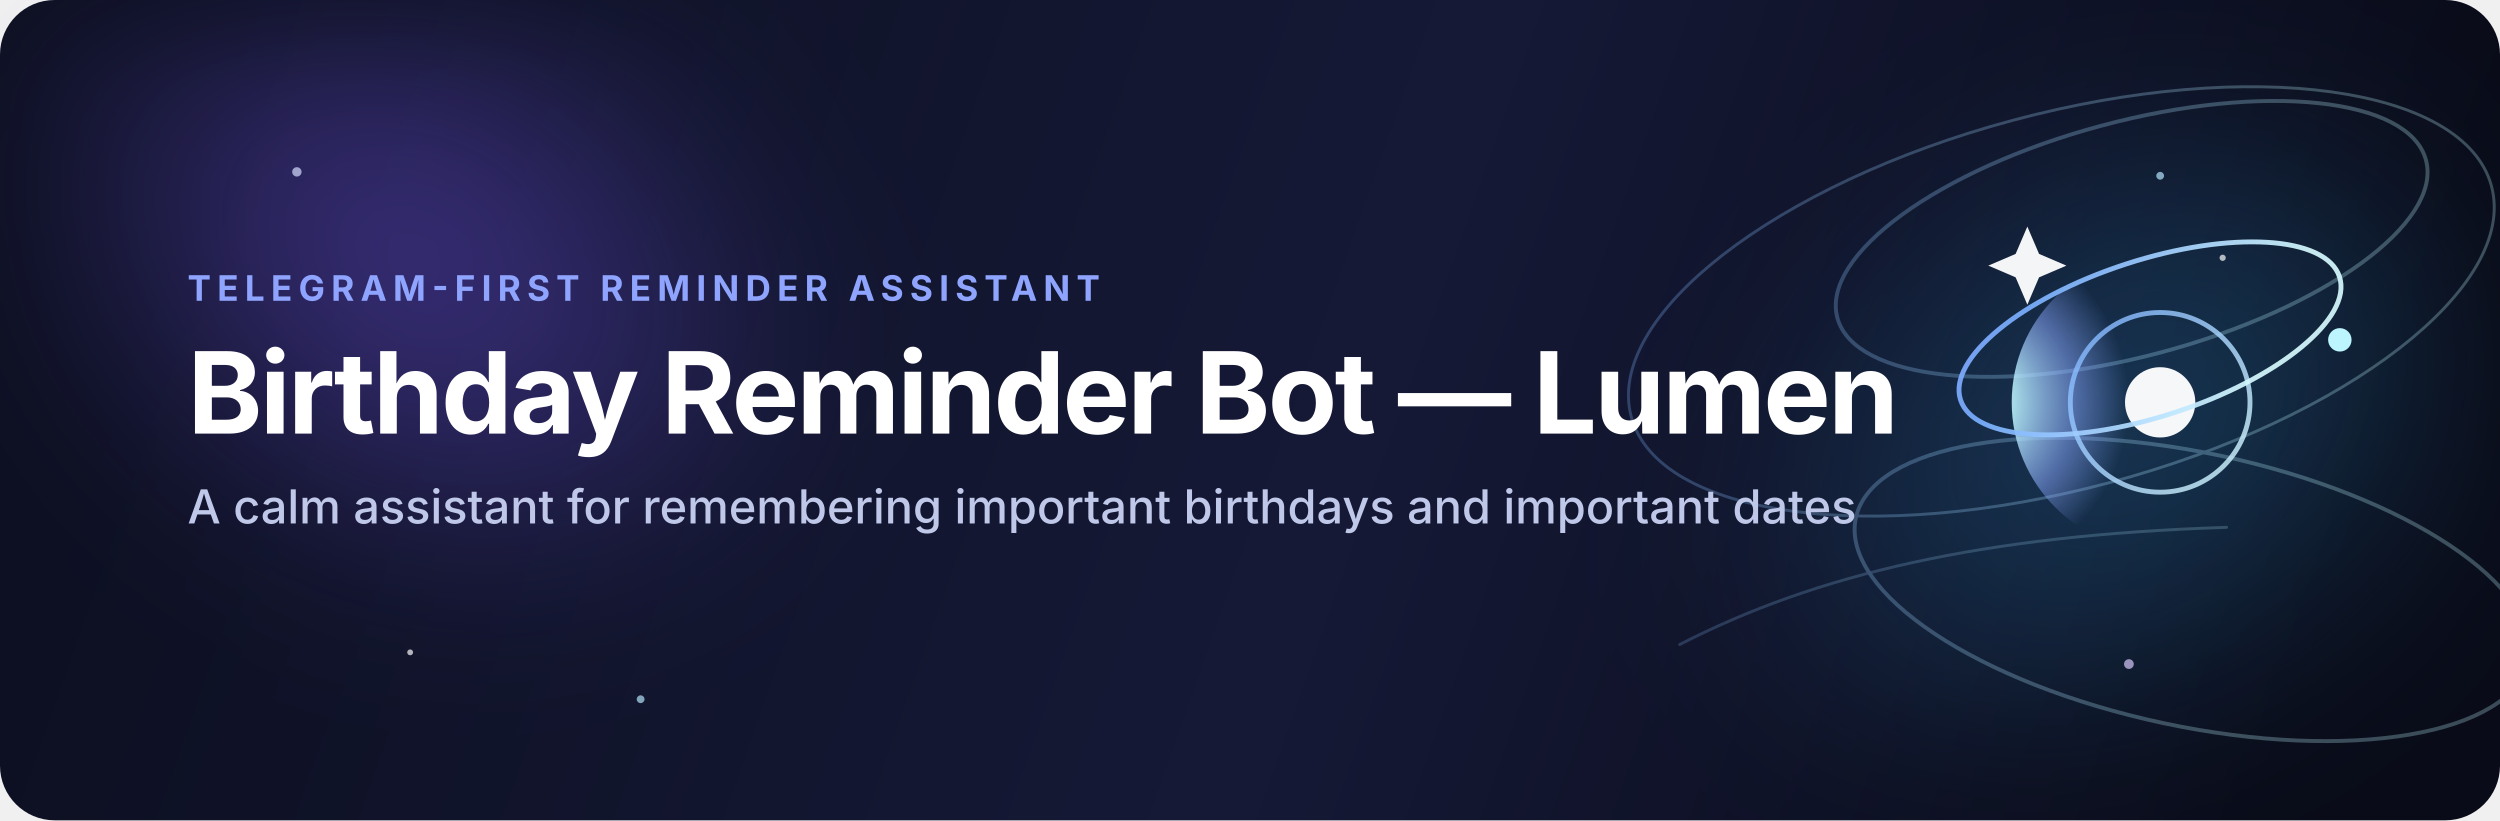
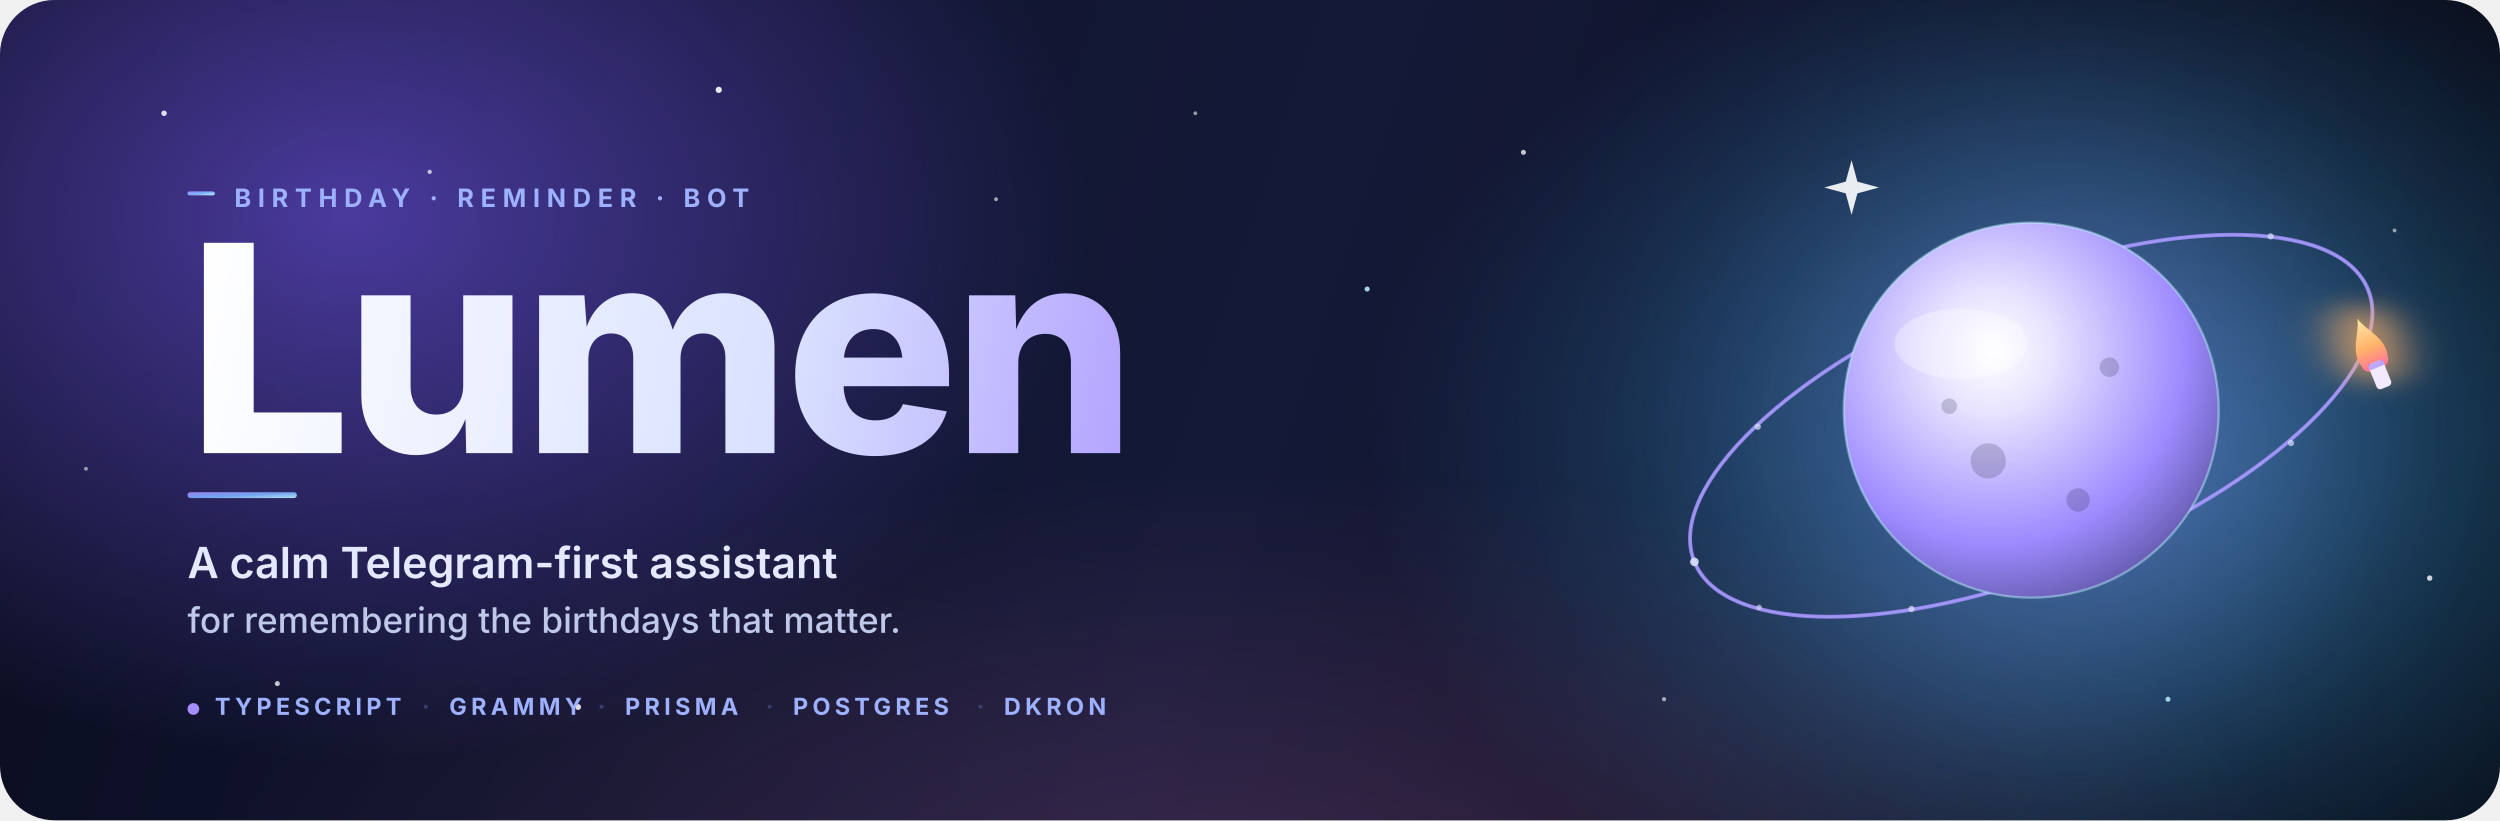
- <svg xmlns="http://www.w3.org/2000/svg" width="1280" height="420" viewBox="0 0 1280 420" fill="none" role="img" aria-labelledby="title desc">
+ <svg xmlns="http://www.w3.org/2000/svg" width="1280" height="420" viewBox="0 0 1280 420" role="img" aria-labelledby="title desc">
  <defs>
-     <linearGradient id="bg" x1="112" y1="20" x2="1168" y2="392" gradientUnits="userSpaceOnUse">
-       <stop offset="0" stop-color="#0D1022" />
-       <stop offset="0.55" stop-color="#151936" />
-       <stop offset="1" stop-color="#090B18" />
+     <linearGradient id="bg" x1="0" y1="0" x2="1280" y2="420" gradientUnits="userSpaceOnUse">
+       <stop offset="0" stop-color="#0A0D1F" />
+       <stop offset="0.5" stop-color="#141938" />
+       <stop offset="1" stop-color="#070912" />
    </linearGradient>
-     <radialGradient id="glowLeft" cx="0" cy="0" r="1" gradientUnits="userSpaceOnUse" gradientTransform="translate(212 132) rotate(32) scale(240 170)">
-       <stop stop-color="#7C5CFF" stop-opacity="0.44" />
+     <radialGradient id="auraLeft" cx="0" cy="0" r="1" gradientUnits="userSpaceOnUse" gradientTransform="translate(180 110) scale(380 280)">
+       <stop stop-color="#7C5CFF" stop-opacity="0.55" />
      <stop offset="1" stop-color="#7C5CFF" stop-opacity="0" />
    </radialGradient>
-     <radialGradient id="glowRight" cx="0" cy="0" r="1" gradientUnits="userSpaceOnUse" gradientTransform="translate(1092 214) rotate(145) scale(250 170)">
-       <stop stop-color="#3AB8FF" stop-opacity="0.28" />
+     <radialGradient id="auraRight" cx="0" cy="0" r="1" gradientUnits="userSpaceOnUse" gradientTransform="translate(1080 230) scale(380 280)">
+       <stop stop-color="#3AB8FF" stop-opacity="0.42" />
      <stop offset="1" stop-color="#3AB8FF" stop-opacity="0" />
    </radialGradient>
-     <linearGradient id="accent" x1="304" y1="76" x2="1148" y2="340" gradientUnits="userSpaceOnUse">
+     <radialGradient id="auraBottom" cx="0" cy="0" r="1" gradientUnits="userSpaceOnUse" gradientTransform="translate(640 460) scale(540 220)">
+       <stop stop-color="#FF7AB6" stop-opacity="0.16" />
+       <stop offset="1" stop-color="#FF7AB6" stop-opacity="0" />
+     </radialGradient>
+     <linearGradient id="accent" x1="0" y1="0" x2="1" y2="1">
      <stop stop-color="#A58CFF" />
-       <stop offset="0.55" stop-color="#79AFFF" />
+       <stop offset="0.5" stop-color="#79AFFF" />
      <stop offset="1" stop-color="#BDF5FF" />
    </linearGradient>
-     <linearGradient id="iconStroke" x1="898" y1="118" x2="1102" y2="298" gradientUnits="userSpaceOnUse">
-       <stop stop-color="#A58CFF" />
-       <stop offset="0.55" stop-color="#79AFFF" />
-       <stop offset="1" stop-color="#D6FAFF" />
+     <linearGradient id="wordmark" x1="96" y1="170" x2="640" y2="270" gradientUnits="userSpaceOnUse">
+       <stop stop-color="#FFFFFF" />
+       <stop offset="0.55" stop-color="#D9E1FF" />
+       <stop offset="1" stop-color="#A58CFF" />
    </linearGradient>
-     <radialGradient id="iconCore" cx="0" cy="0" r="1" gradientUnits="userSpaceOnUse" gradientTransform="translate(1000 206) rotate(90) scale(90)">
-       <stop stop-color="#FFFFFF" stop-opacity="0.98" />
-       <stop offset="0.35" stop-color="#BDF5FF" stop-opacity="0.95" />
-       <stop offset="0.7" stop-color="#8AA8FF" stop-opacity="0.55" />
-       <stop offset="1" stop-color="#8AA8FF" stop-opacity="0" />
+     <radialGradient id="planetCore" cx="0" cy="0" r="1" gradientUnits="userSpaceOnUse" gradientTransform="translate(1020 180) rotate(35) scale(180 180)">
+       <stop offset="0" stop-color="#FFFFFF" />
+       <stop offset="0.18" stop-color="#E6E2FF" />
+       <stop offset="0.55" stop-color="#9D8AFF" />
+       <stop offset="1" stop-color="#1E2148" />
    </radialGradient>
-     <filter id="blurGlow" x="0" y="0" width="1280" height="420" filterUnits="userSpaceOnUse" color-interpolation-filters="sRGB">
-       <feGaussianBlur stdDeviation="44" />
+     <radialGradient id="planetGlow" cx="0" cy="0" r="1" gradientUnits="userSpaceOnUse" gradientTransform="translate(1060 220) scale(240 240)">
+       <stop offset="0" stop-color="#A58CFF" stop-opacity="0.55" />
+       <stop offset="0.55" stop-color="#79AFFF" stop-opacity="0.18" />
+       <stop offset="1" stop-color="#79AFFF" stop-opacity="0" />
+     </radialGradient>
+     <linearGradient id="ring" x1="900" y1="120" x2="1240" y2="320" gradientUnits="userSpaceOnUse">
+       <stop stop-color="#A58CFF" stop-opacity="0.95" />
+       <stop offset="0.55" stop-color="#79AFFF" stop-opacity="0.7" />
+       <stop offset="1" stop-color="#BDF5FF" stop-opacity="0.2" />
+     </linearGradient>
+     <linearGradient id="flame" x1="0" y1="0" x2="0" y2="1">
+       <stop stop-color="#FFE9A8" />
+       <stop offset="0.55" stop-color="#FFB36A" />
+       <stop offset="1" stop-color="#FF6E9A" />
+     </linearGradient>
+     <filter id="softGlow" x="-30%" y="-30%" width="160%" height="160%" color-interpolation-filters="sRGB">
+       <feGaussianBlur stdDeviation="10" />
+     </filter>
+     <filter id="haloGlow" x="-50%" y="-50%" width="200%" height="200%" color-interpolation-filters="sRGB">
+       <feGaussianBlur stdDeviation="48" />
    </filter>
  </defs>
  <rect width="1280" height="420" rx="28" fill="url(#bg)" />
-   <ellipse cx="212" cy="132" rx="240" ry="170" fill="url(#glowLeft)" filter="url(#blurGlow)" />
-   <ellipse cx="1040" cy="214" rx="250" ry="170" fill="url(#glowRight)" filter="url(#blurGlow)" />
-   <g opacity="0.68">
-     <circle cx="152" cy="88" r="2.4" fill="#D7DFFF" />
-     <circle cx="1106" cy="90" r="2" fill="#B8E8FF" />
-     <circle cx="1138" cy="132" r="1.6" fill="#FFFFFF" />
-     <circle cx="210" cy="334" r="1.5" fill="#FFFFFF" />
-     <circle cx="1090" cy="340" r="2.5" fill="#D9CBFF" />
-     <circle cx="328" cy="358" r="2" fill="#B8E8FF" />
+   <rect width="1280" height="420" rx="28" fill="url(#auraLeft)" />
+   <rect width="1280" height="420" rx="28" fill="url(#auraRight)" />
+   <rect width="1280" height="420" rx="28" fill="url(#auraBottom)" />
+   <g fill="#FFFFFF">
+     <circle cx="84" cy="58" r="1.4" opacity="0.85" />
+     <circle cx="220" cy="88" r="1.1" opacity="0.7" />
+     <circle cx="368" cy="46" r="1.6" opacity="0.9" />
+     <circle cx="510" cy="102" r="1" opacity="0.6" />
+     <circle cx="142" cy="350" r="1.3" opacity="0.75" />
+     <circle cx="44" cy="240" r="1" opacity="0.55" />
+     <circle cx="296" cy="362" r="1.5" opacity="0.85" />
+     <circle cx="612" cy="58" r="1" opacity="0.55" />
+     <circle cx="780" cy="78" r="1.3" opacity="0.75" />
+     <circle cx="1226" cy="118" r="1" opacity="0.55" />
+     <circle cx="1244" cy="296" r="1.4" opacity="0.8" />
+     <circle cx="852" cy="358" r="1.1" opacity="0.6" />
  </g>
-   <g opacity="0.28">
-     <ellipse cx="1094" cy="142" rx="156" ry="60" transform="rotate(-15 1018 142)" stroke="url(#accent)" stroke-width="2" />
-     <ellipse cx="1058" cy="174" rx="228" ry="96" transform="rotate(-15 982 174)" stroke="url(#accent)" stroke-width="1.5" />
-     <ellipse cx="1124" cy="286" rx="176" ry="70" transform="rotate(12 1048 286)" stroke="url(#accent)" stroke-width="2" />
-     <path d="M860 330C930 294 1015 274 1140 270" stroke="url(#accent)" stroke-width="1.5" stroke-linecap="round" opacity="0.75" />
+   <g fill="#BDF5FF" opacity="0.85">
+     <circle cx="200" cy="180" r="1.1" />
+     <circle cx="700" cy="148" r="1.3" />
+     <circle cx="1110" cy="358" r="1.3" />
+   </g>
+   <circle cx="1040" cy="210" r="180" fill="url(#planetGlow)" filter="url(#haloGlow)" />
+   <g transform="translate(1040 218) rotate(-22)">
+     <ellipse rx="186" ry="74" fill="none" stroke="url(#ring)" stroke-width="2" opacity="0.92" />
+     <ellipse rx="186" ry="74" fill="none" stroke="#BDF5FF" stroke-width="1" opacity="0.18" />
+     <g fill="#D9E1FF">
+       <circle cx="-186" cy="0" r="2.2" opacity="0.9" />
+       <circle cx="-130" cy="-52" r="1.6" opacity="0.7" />
+       <circle cx="-50" cy="-72" r="1.8" opacity="0.85" />
+       <circle cx="60" cy="-70" r="2" opacity="0.9" />
+       <circle cx="150" cy="-44" r="1.6" opacity="0.7" />
+       <circle cx="120" cy="58" r="1.6" opacity="0.7" />
+       <circle cx="20" cy="72" r="2" opacity="0.9" />
+       <circle cx="-92" cy="64" r="1.6" opacity="0.7" />
+       <circle cx="-164" cy="34" r="1.4" opacity="0.6" />
+     </g>
  </g>
  <g>
-     <text x="96" y="154" fill="#8EA4FF" font-family="Inter, Segoe UI, Arial, sans-serif" font-size="18" font-weight="700" letter-spacing="3.2">
-       TELEGRAM-FIRST REMINDER ASSISTANT
+     <circle cx="1040" cy="210" r="96" fill="url(#planetCore)" />
+     <ellipse cx="1004" cy="176" rx="34" ry="18" fill="#FFFFFF" opacity="0.32" />
+     <path d="M1040 114 a96 96 0 0 1 0 192 a86 86 0 0 0 0 -192 z" fill="#0A0D24" opacity="0.45" />
+     <g fill="#0A0D24" opacity="0.18">
+       <circle cx="1018" cy="236" r="9" />
+       <circle cx="1064" cy="256" r="6" />
+       <circle cx="1080" cy="188" r="5" />
+       <circle cx="998" cy="208" r="4" />
+     </g>
+     <circle cx="1040" cy="210" r="96" fill="none" stroke="#BDF5FF" stroke-width="1.2" opacity="0.45" />
+   </g>
+   <g transform="translate(1213 178) rotate(-22)">
+     <g filter="url(#softGlow)" opacity="0.85">
+       <ellipse cx="0" cy="-2" rx="14" ry="22" fill="#FFB36A" />
+     </g>
+     <path d="M-7 8 C -10 -2 -2 -8 0 -16 C 2 -8 10 -2 7 8 C 7 14 -7 14 -7 8 Z" fill="url(#flame)" />
+     <rect x="-4" y="8" width="8" height="14" rx="2" fill="#F2EAFF" />
+     <rect x="-4" y="8" width="8" height="3" fill="#A58CFF" opacity="0.7" />
+   </g>
+   <g transform="translate(948 96)" opacity="0.9">
+     <path d="M0 -14 L3 -3 L14 0 L3 3 L0 14 L-3 3 L-14 0 L-3 -3 Z" fill="#FFFFFF" />
+   </g>
+   <g font-family="Inter, 'Segoe UI', system-ui, -apple-system, Arial, sans-serif">
+     <g transform="translate(96 110)">
+       <rect x="0" y="-12" width="14" height="2" rx="1" fill="url(#accent)" />
+       <text x="24" y="-4" fill="#9EB1FF" font-size="13" font-weight="700" letter-spacing="3.4">
+         BIRTHDAY · REMINDER · BOT
+       </text>
+     </g>
+     <text x="96" y="232" fill="url(#wordmark)" font-size="148" font-weight="800" letter-spacing="-3">
+       Lumen
    </text>
-     <text x="96" y="222" fill="#FFFFFF" font-family="Inter, Segoe UI, Arial, sans-serif" font-size="58" font-weight="700" letter-spacing="-1.3">
-       Birthday Reminder Bot — Lumen
+     <rect x="96" y="252" width="56" height="3" rx="1.5" fill="url(#accent)" opacity="0.9" />
+     <text x="96" y="296" fill="#E5E9FF" font-size="22" font-weight="600">
+       A calm Telegram-first assistant
    </text>
-     <text x="96" y="268" fill="#BFC8E8" font-family="Inter, Segoe UI, Arial, sans-serif" font-size="24" font-weight="500">
-       A calm assistant for remembering important birthdays and important dates
+     <text x="96" y="324" fill="#BFC8E8" font-size="18" font-weight="500">
+       for remembering the birthdays that matter.
    </text>
-   </g>
-   <g>
-     <circle cx="1106" cy="206" r="76" fill="url(#iconCore)" opacity="0.9" />
-     <circle cx="1106" cy="206" r="18" fill="#FFFFFF" opacity="0.96" />
-     <circle cx="1106" cy="206" r="46" stroke="url(#iconStroke)" stroke-width="2.5" opacity="0.82" />
-     <ellipse cx="1106" cy="206" rx="102" ry="40" transform="rotate(-18 1000 206)" stroke="url(#iconStroke)" stroke-width="2.5" opacity="0.92" />
-     <circle cx="1198" cy="174" r="6" fill="#BDF5FF" />
-     <path d="M1038 116L1044 130L1058 136L1044 142L1038 156L1032 142L1018 136L1032 130L1038 116Z" fill="#FFFFFF" opacity="0.95" />
+     <g transform="translate(96 366)" font-size="12" font-weight="700" letter-spacing="2.2" fill="#9EB1FF">
+       <circle cx="3" cy="-3" r="3" fill="#A58CFF" />
+       <text x="14" y="0">TYPESCRIPT</text>
+       <text x="120" y="0" fill="#3A3F70">·</text>
+       <text x="134" y="0">GRAMMY</text>
+       <text x="210" y="0" fill="#3A3F70">·</text>
+       <text x="224" y="0">PRISMA</text>
+       <text x="296" y="0" fill="#3A3F70">·</text>
+       <text x="310" y="0">POSTGRES</text>
+       <text x="404" y="0" fill="#3A3F70">·</text>
+       <text x="418" y="0">DKRON</text>
+     </g>
  </g>
</svg>
